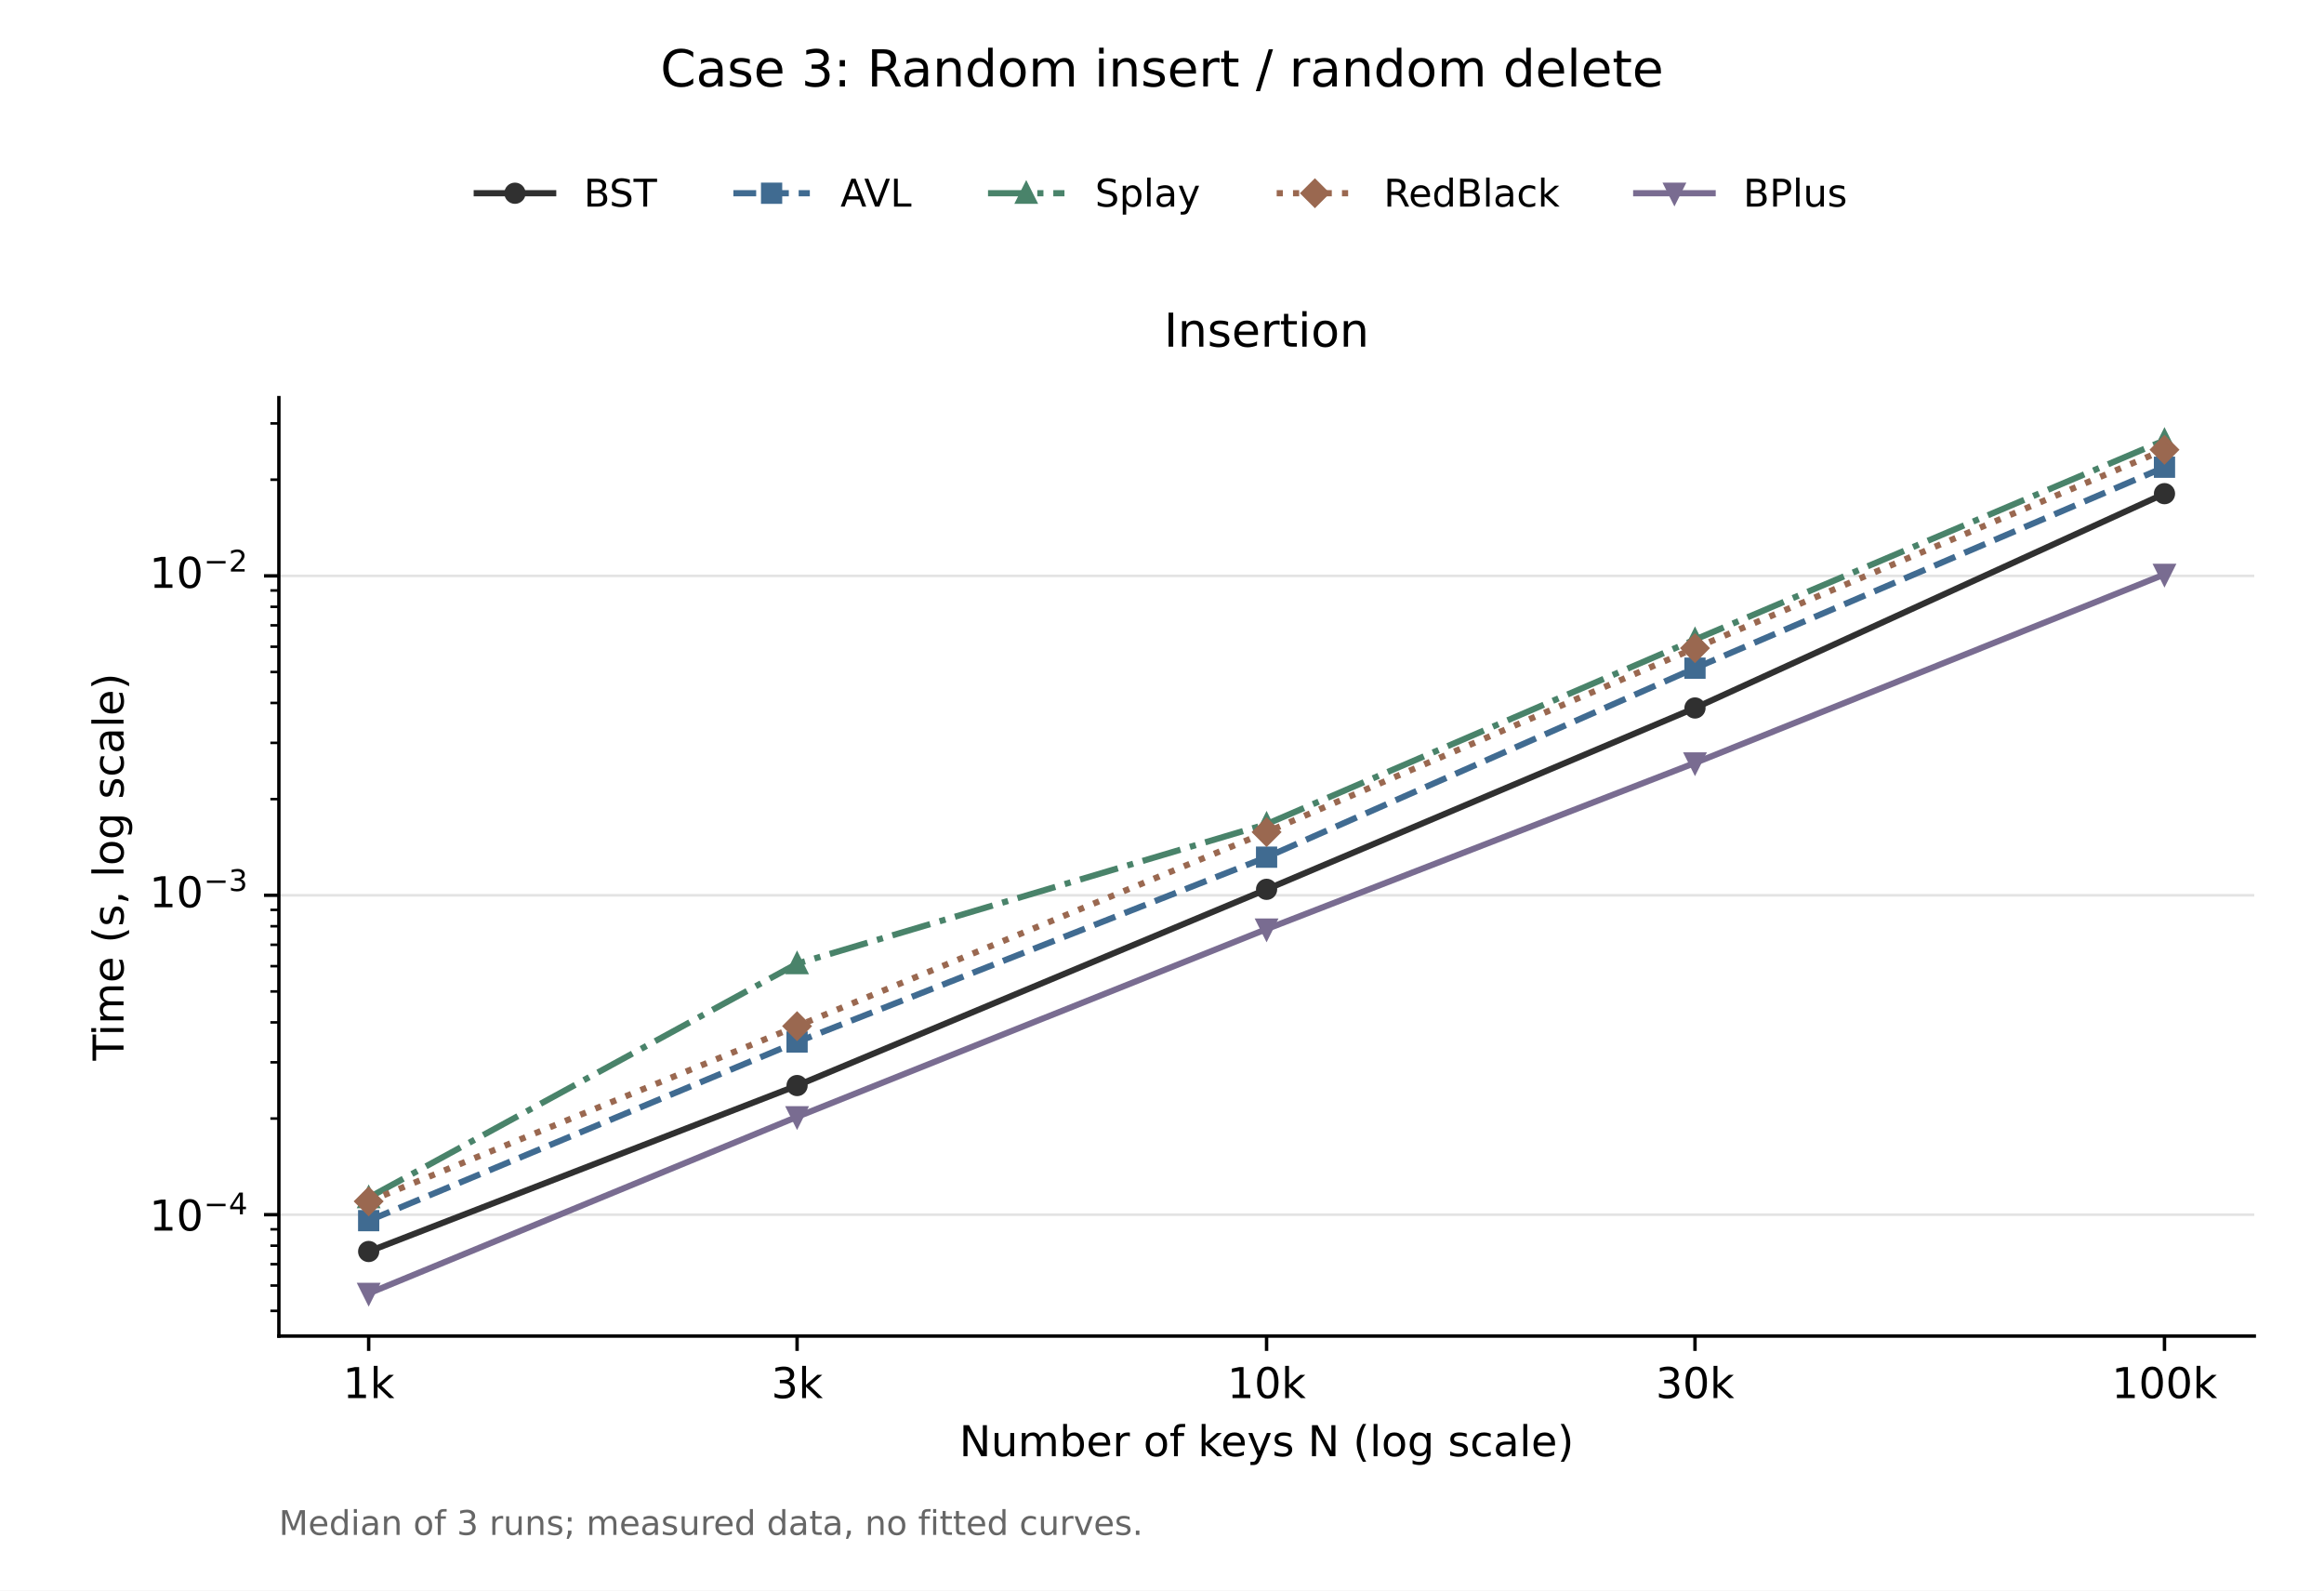
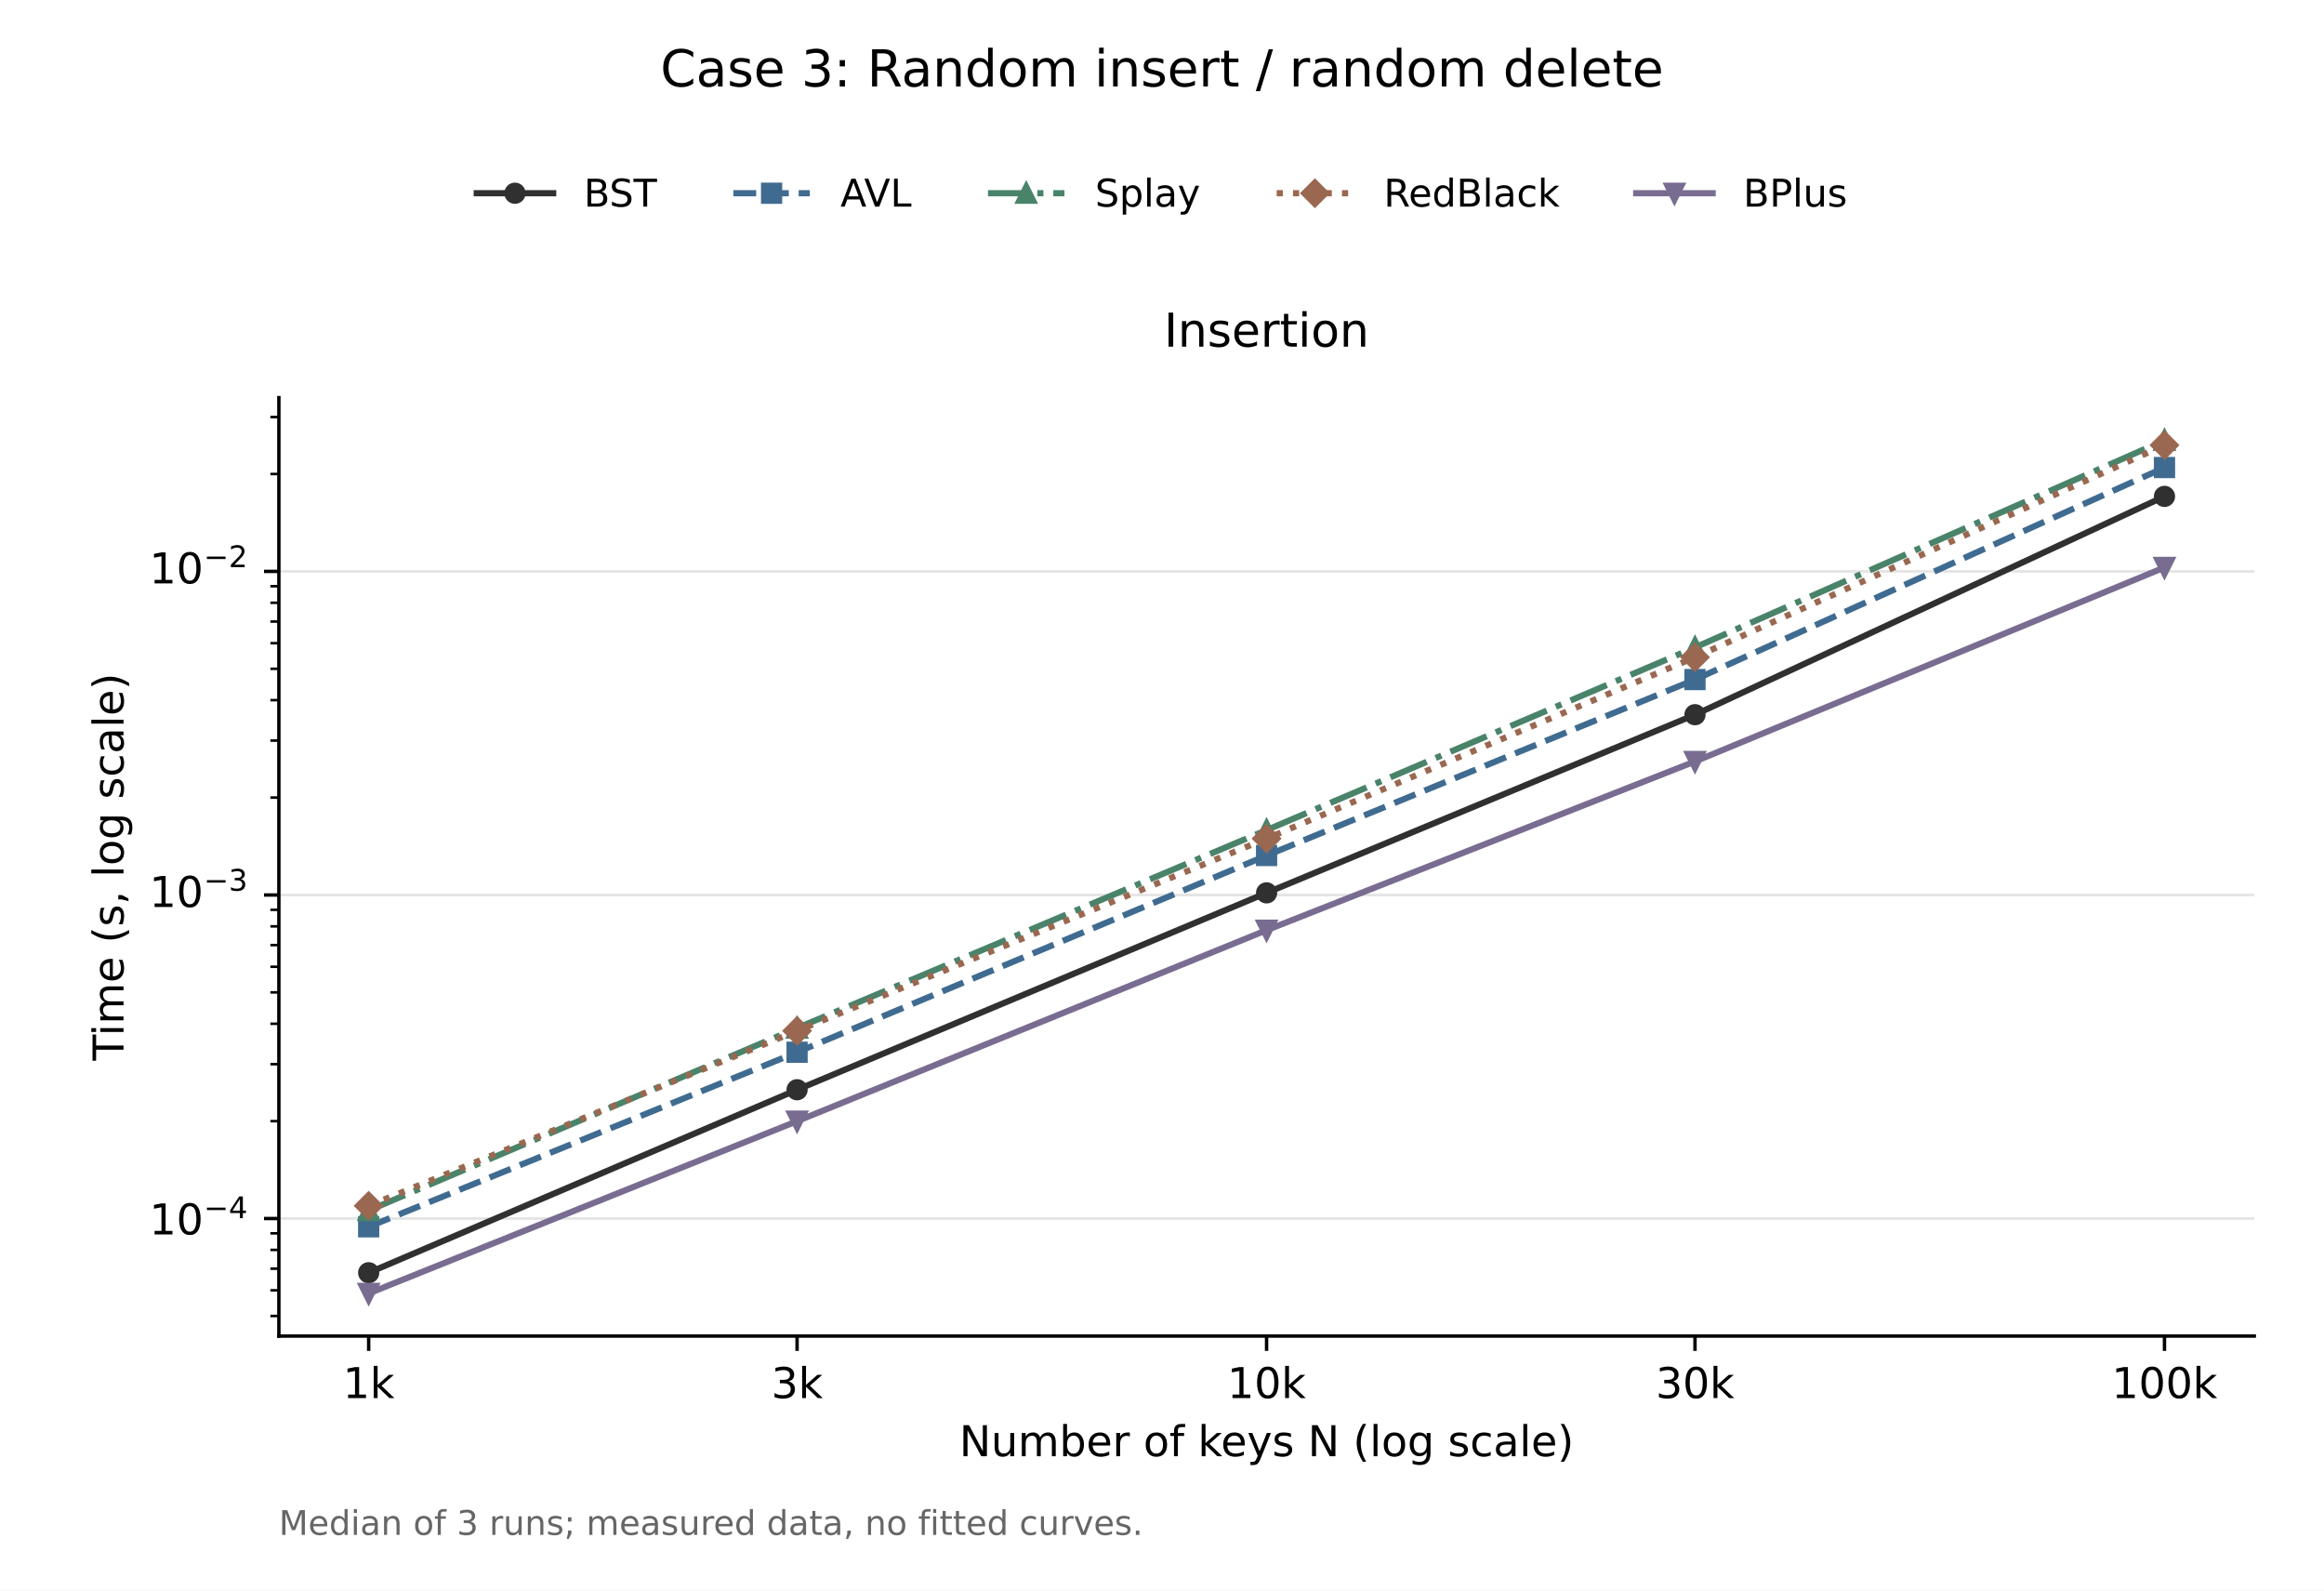
<svg xmlns="http://www.w3.org/2000/svg" xmlns:xlink="http://www.w3.org/1999/xlink" width="547.2pt" height="374.4pt" viewBox="0 0 547.2 374.4" version="1.1">
  <defs>
    <style type="text/css">*{stroke-linejoin: round; stroke-linecap: butt}</style>
  </defs>
  <g id="figure_1">
    <g id="patch_1">
      <path d="M 0 374.4  L 547.2 374.4  L 547.2 0  L 0 0  z " style="fill: #ffffff" />
    </g>
    <g id="axes_1">
      <g id="patch_2">
        <path d="M 65.664 314.496  L 530.784 314.496  L 530.784 93.6  L 65.664 93.6  z " style="fill: #ffffff" />
      </g>
      <g id="matplotlib.axis_1">
        <g id="xtick_1">
          <g id="line2d_1">
            <defs>
-               <path id="m54745fdbeb" d="M 0 0  L 0 3.5  " style="stroke: #000000; stroke-width: 0.8" />
+               <path id="md46efdbc06" d="M 0 0  L 0 3.5  " style="stroke: #000000; stroke-width: 0.8" />
            </defs>
            <g>
-               <use xlink:href="#m54745fdbeb" x="86.806" y="314.496" style="stroke: #000000; stroke-width: 0.8" />
+               <use xlink:href="#md46efdbc06" x="86.806" y="314.496" style="stroke: #000000; stroke-width: 0.8" />
            </g>
          </g>
          <g id="text_1">
            <text style="font-size: 10px; font-family: 'DejaVu Sans'; text-anchor: middle" x="86.806" y="329.094" transform="rotate(-0 86.80582 329.0944)">1k</text>
          </g>
        </g>
        <g id="xtick_2">
          <g id="line2d_2">
            <g>
-               <use xlink:href="#m54745fdbeb" x="187.678" y="314.496" style="stroke: #000000; stroke-width: 0.8" />
+               <use xlink:href="#md46efdbc06" x="187.678" y="314.496" style="stroke: #000000; stroke-width: 0.8" />
            </g>
          </g>
          <g id="text_2">
            <text style="font-size: 10px; font-family: 'DejaVu Sans'; text-anchor: middle" x="187.678" y="329.094" transform="rotate(-0 187.6779 329.0944)">3k</text>
          </g>
        </g>
        <g id="xtick_3">
          <g id="line2d_3">
            <g>
-               <use xlink:href="#m54745fdbeb" x="298.224" y="314.496" style="stroke: #000000; stroke-width: 0.8" />
+               <use xlink:href="#md46efdbc06" x="298.224" y="314.496" style="stroke: #000000; stroke-width: 0.8" />
            </g>
          </g>
          <g id="text_3">
            <text style="font-size: 10px; font-family: 'DejaVu Sans'; text-anchor: middle" x="298.224" y="329.094" transform="rotate(-0 298.224 329.0944)">10k</text>
          </g>
        </g>
        <g id="xtick_4">
          <g id="line2d_4">
            <g>
-               <use xlink:href="#m54745fdbeb" x="399.096" y="314.496" style="stroke: #000000; stroke-width: 0.8" />
+               <use xlink:href="#md46efdbc06" x="399.096" y="314.496" style="stroke: #000000; stroke-width: 0.8" />
            </g>
          </g>
          <g id="text_4">
            <text style="font-size: 10px; font-family: 'DejaVu Sans'; text-anchor: middle" x="399.096" y="329.094" transform="rotate(-0 399.0961 329.0944)">30k</text>
          </g>
        </g>
        <g id="xtick_5">
          <g id="line2d_5">
            <g>
-               <use xlink:href="#m54745fdbeb" x="509.642" y="314.496" style="stroke: #000000; stroke-width: 0.8" />
+               <use xlink:href="#md46efdbc06" x="509.642" y="314.496" style="stroke: #000000; stroke-width: 0.8" />
            </g>
          </g>
          <g id="text_5">
            <text style="font-size: 10px; font-family: 'DejaVu Sans'; text-anchor: middle" x="509.642" y="329.094" transform="rotate(-0 509.6422 329.0944)">100k</text>
          </g>
        </g>
        <g id="text_6">
          <text style="font-size: 10px; font-family: 'DejaVu Sans'; text-anchor: middle" x="298.224" y="342.773" transform="rotate(-0 298.224 342.7726)">Number of keys N (log scale)</text>
        </g>
      </g>
      <g id="matplotlib.axis_2">
        <g id="ytick_1">
          <g id="line2d_6">
-             <path d="M 65.664 285.927  L 530.784 285.927  " clip-path="url(#p3ec36be7d4)" style="fill: none; stroke: #e3e3e3; stroke-width: 0.6; stroke-linecap: square" />
+             <path d="M 65.664 286.834  L 530.784 286.834  " clip-path="url(#p3695f54dad)" style="fill: none; stroke: #e3e3e3; stroke-width: 0.6; stroke-linecap: square" />
          </g>
          <g id="line2d_7">
            <defs>
-               <path id="mdf35b6ac61" d="M 0 0  L -3.5 0  " style="stroke: #000000; stroke-width: 0.8" />
+               <path id="md2624b927e" d="M 0 0  L -3.5 0  " style="stroke: #000000; stroke-width: 0.8" />
            </defs>
            <g>
-               <use xlink:href="#mdf35b6ac61" x="65.664" y="285.927" style="stroke: #000000; stroke-width: 0.8" />
+               <use xlink:href="#md2624b927e" x="65.664" y="286.834" style="stroke: #000000; stroke-width: 0.8" />
            </g>
          </g>
          <g id="text_7">
-             <g transform="translate(35.164 289.7264)">
+             <g transform="translate(35.164 290.6328)">
              <text>
                <tspan x="0" y="-0.064" style="font-size: 10px; font-family: 'DejaVu Sans'">1</tspan>
                <tspan x="6.362" y="-0.064" style="font-size: 10px; font-family: 'DejaVu Sans'">0</tspan>
                <tspan x="12.82" y="-3.892" style="font-size: 7px; font-family: 'DejaVu Sans'">−</tspan>
                <tspan x="18.686" y="-3.892" style="font-size: 7px; font-family: 'DejaVu Sans'">4</tspan>
              </text>
            </g>
          </g>
        </g>
        <g id="ytick_2">
          <g id="line2d_8">
-             <path d="M 65.664 210.737  L 530.784 210.737  " clip-path="url(#p3ec36be7d4)" style="fill: none; stroke: #e3e3e3; stroke-width: 0.6; stroke-linecap: square" />
+             <path d="M 65.664 210.669  L 530.784 210.669  " clip-path="url(#p3695f54dad)" style="fill: none; stroke: #e3e3e3; stroke-width: 0.6; stroke-linecap: square" />
          </g>
          <g id="line2d_9">
            <g>
-               <use xlink:href="#mdf35b6ac61" x="65.664" y="210.737" style="stroke: #000000; stroke-width: 0.8" />
+               <use xlink:href="#md2624b927e" x="65.664" y="210.669" style="stroke: #000000; stroke-width: 0.8" />
            </g>
          </g>
          <g id="text_8">
-             <g transform="translate(35.164 214.5364)">
+             <g transform="translate(35.164 214.4678)">
              <text>
                <tspan x="0" y="-0.977" style="font-size: 10px; font-family: 'DejaVu Sans'">1</tspan>
                <tspan x="6.362" y="-0.977" style="font-size: 10px; font-family: 'DejaVu Sans'">0</tspan>
                <tspan x="12.82" y="-4.805" style="font-size: 7px; font-family: 'DejaVu Sans'">−</tspan>
                <tspan x="18.686" y="-4.805" style="font-size: 7px; font-family: 'DejaVu Sans'">3</tspan>
              </text>
            </g>
          </g>
        </g>
        <g id="ytick_3">
          <g id="line2d_10">
-             <path d="M 65.664 135.547  L 530.784 135.547  " clip-path="url(#p3ec36be7d4)" style="fill: none; stroke: #e3e3e3; stroke-width: 0.6; stroke-linecap: square" />
+             <path d="M 65.664 134.504  L 530.784 134.504  " clip-path="url(#p3695f54dad)" style="fill: none; stroke: #e3e3e3; stroke-width: 0.6; stroke-linecap: square" />
          </g>
          <g id="line2d_11">
            <g>
-               <use xlink:href="#mdf35b6ac61" x="65.664" y="135.547" style="stroke: #000000; stroke-width: 0.8" />
+               <use xlink:href="#md2624b927e" x="65.664" y="134.504" style="stroke: #000000; stroke-width: 0.8" />
            </g>
          </g>
          <g id="text_9">
-             <g transform="translate(35.164 139.3464)">
+             <g transform="translate(35.164 138.3028)">
              <text>
                <tspan x="0" y="-0.977" style="font-size: 10px; font-family: 'DejaVu Sans'">1</tspan>
                <tspan x="6.362" y="-0.977" style="font-size: 10px; font-family: 'DejaVu Sans'">0</tspan>
                <tspan x="12.82" y="-4.805" style="font-size: 7px; font-family: 'DejaVu Sans'">−</tspan>
                <tspan x="18.686" y="-4.805" style="font-size: 7px; font-family: 'DejaVu Sans'">2</tspan>
              </text>
            </g>
          </g>
        </g>
        <g id="ytick_4">
          <g id="line2d_12">
            <defs>
-               <path id="m59d3642c38" d="M 0 0  L -2 0  " style="stroke: #000000; stroke-width: 0.6" />
+               <path id="m84ccd4713a" d="M 0 0  L -2 0  " style="stroke: #000000; stroke-width: 0.6" />
            </defs>
            <g>
-               <use xlink:href="#m59d3642c38" x="65.664" y="308.562" style="stroke: #000000; stroke-width: 0.6" />
+               <use xlink:href="#m84ccd4713a" x="65.664" y="309.762" style="stroke: #000000; stroke-width: 0.6" />
            </g>
          </g>
        </g>
        <g id="ytick_5">
          <g id="line2d_13">
            <g>
-               <use xlink:href="#m59d3642c38" x="65.664" y="302.608" style="stroke: #000000; stroke-width: 0.6" />
+               <use xlink:href="#m84ccd4713a" x="65.664" y="303.731" style="stroke: #000000; stroke-width: 0.6" />
            </g>
          </g>
        </g>
        <g id="ytick_6">
          <g id="line2d_14">
            <g>
-               <use xlink:href="#m59d3642c38" x="65.664" y="297.574" style="stroke: #000000; stroke-width: 0.6" />
+               <use xlink:href="#m84ccd4713a" x="65.664" y="298.632" style="stroke: #000000; stroke-width: 0.6" />
            </g>
          </g>
        </g>
        <g id="ytick_7">
          <g id="line2d_15">
            <g>
-               <use xlink:href="#m59d3642c38" x="65.664" y="293.214" style="stroke: #000000; stroke-width: 0.6" />
+               <use xlink:href="#m84ccd4713a" x="65.664" y="294.215" style="stroke: #000000; stroke-width: 0.6" />
            </g>
          </g>
        </g>
        <g id="ytick_8">
          <g id="line2d_16">
            <g>
-               <use xlink:href="#m59d3642c38" x="65.664" y="289.368" style="stroke: #000000; stroke-width: 0.6" />
+               <use xlink:href="#m84ccd4713a" x="65.664" y="290.319" style="stroke: #000000; stroke-width: 0.6" />
            </g>
          </g>
        </g>
        <g id="ytick_9">
          <g id="line2d_17">
            <g>
-               <use xlink:href="#m59d3642c38" x="65.664" y="263.293" style="stroke: #000000; stroke-width: 0.6" />
+               <use xlink:href="#m84ccd4713a" x="65.664" y="263.906" style="stroke: #000000; stroke-width: 0.6" />
            </g>
          </g>
        </g>
        <g id="ytick_10">
          <g id="line2d_18">
            <g>
-               <use xlink:href="#m59d3642c38" x="65.664" y="250.052" style="stroke: #000000; stroke-width: 0.6" />
+               <use xlink:href="#m84ccd4713a" x="65.664" y="250.494" style="stroke: #000000; stroke-width: 0.6" />
            </g>
          </g>
        </g>
        <g id="ytick_11">
          <g id="line2d_19">
            <g>
-               <use xlink:href="#m59d3642c38" x="65.664" y="240.658" style="stroke: #000000; stroke-width: 0.6" />
+               <use xlink:href="#m84ccd4713a" x="65.664" y="240.978" style="stroke: #000000; stroke-width: 0.6" />
            </g>
          </g>
        </g>
        <g id="ytick_12">
          <g id="line2d_20">
            <g>
-               <use xlink:href="#m59d3642c38" x="65.664" y="233.372" style="stroke: #000000; stroke-width: 0.6" />
+               <use xlink:href="#m84ccd4713a" x="65.664" y="233.597" style="stroke: #000000; stroke-width: 0.6" />
            </g>
          </g>
        </g>
        <g id="ytick_13">
          <g id="line2d_21">
            <g>
-               <use xlink:href="#m59d3642c38" x="65.664" y="227.418" style="stroke: #000000; stroke-width: 0.6" />
+               <use xlink:href="#m84ccd4713a" x="65.664" y="227.566" style="stroke: #000000; stroke-width: 0.6" />
            </g>
          </g>
        </g>
        <g id="ytick_14">
          <g id="line2d_22">
            <g>
-               <use xlink:href="#m59d3642c38" x="65.664" y="222.384" style="stroke: #000000; stroke-width: 0.6" />
+               <use xlink:href="#m84ccd4713a" x="65.664" y="222.467" style="stroke: #000000; stroke-width: 0.6" />
            </g>
          </g>
        </g>
        <g id="ytick_15">
          <g id="line2d_23">
            <g>
-               <use xlink:href="#m59d3642c38" x="65.664" y="218.024" style="stroke: #000000; stroke-width: 0.6" />
+               <use xlink:href="#m84ccd4713a" x="65.664" y="218.05" style="stroke: #000000; stroke-width: 0.6" />
            </g>
          </g>
        </g>
        <g id="ytick_16">
          <g id="line2d_24">
            <g>
-               <use xlink:href="#m59d3642c38" x="65.664" y="214.178" style="stroke: #000000; stroke-width: 0.6" />
+               <use xlink:href="#m84ccd4713a" x="65.664" y="214.154" style="stroke: #000000; stroke-width: 0.6" />
            </g>
          </g>
        </g>
        <g id="ytick_17">
          <g id="line2d_25">
            <g>
-               <use xlink:href="#m59d3642c38" x="65.664" y="188.103" style="stroke: #000000; stroke-width: 0.6" />
+               <use xlink:href="#m84ccd4713a" x="65.664" y="187.741" style="stroke: #000000; stroke-width: 0.6" />
            </g>
          </g>
        </g>
        <g id="ytick_18">
          <g id="line2d_26">
            <g>
-               <use xlink:href="#m59d3642c38" x="65.664" y="174.862" style="stroke: #000000; stroke-width: 0.6" />
+               <use xlink:href="#m84ccd4713a" x="65.664" y="174.329" style="stroke: #000000; stroke-width: 0.6" />
            </g>
          </g>
        </g>
        <g id="ytick_19">
          <g id="line2d_27">
            <g>
-               <use xlink:href="#m59d3642c38" x="65.664" y="165.468" style="stroke: #000000; stroke-width: 0.6" />
+               <use xlink:href="#m84ccd4713a" x="65.664" y="164.813" style="stroke: #000000; stroke-width: 0.6" />
            </g>
          </g>
        </g>
        <g id="ytick_20">
          <g id="line2d_28">
            <g>
-               <use xlink:href="#m59d3642c38" x="65.664" y="158.182" style="stroke: #000000; stroke-width: 0.6" />
+               <use xlink:href="#m84ccd4713a" x="65.664" y="157.431" style="stroke: #000000; stroke-width: 0.6" />
            </g>
          </g>
        </g>
        <g id="ytick_21">
          <g id="line2d_29">
            <g>
-               <use xlink:href="#m59d3642c38" x="65.664" y="152.228" style="stroke: #000000; stroke-width: 0.6" />
+               <use xlink:href="#m84ccd4713a" x="65.664" y="151.401" style="stroke: #000000; stroke-width: 0.6" />
            </g>
          </g>
        </g>
        <g id="ytick_22">
          <g id="line2d_30">
            <g>
-               <use xlink:href="#m59d3642c38" x="65.664" y="147.194" style="stroke: #000000; stroke-width: 0.6" />
+               <use xlink:href="#m84ccd4713a" x="65.664" y="146.302" style="stroke: #000000; stroke-width: 0.6" />
            </g>
          </g>
        </g>
        <g id="ytick_23">
          <g id="line2d_31">
            <g>
-               <use xlink:href="#m59d3642c38" x="65.664" y="142.834" style="stroke: #000000; stroke-width: 0.6" />
+               <use xlink:href="#m84ccd4713a" x="65.664" y="141.885" style="stroke: #000000; stroke-width: 0.6" />
            </g>
          </g>
        </g>
        <g id="ytick_24">
          <g id="line2d_32">
            <g>
-               <use xlink:href="#m59d3642c38" x="65.664" y="138.988" style="stroke: #000000; stroke-width: 0.6" />
+               <use xlink:href="#m84ccd4713a" x="65.664" y="137.989" style="stroke: #000000; stroke-width: 0.6" />
            </g>
          </g>
        </g>
        <g id="ytick_25">
          <g id="line2d_33">
            <g>
-               <use xlink:href="#m59d3642c38" x="65.664" y="112.913" style="stroke: #000000; stroke-width: 0.6" />
+               <use xlink:href="#m84ccd4713a" x="65.664" y="111.576" style="stroke: #000000; stroke-width: 0.6" />
            </g>
          </g>
        </g>
        <g id="ytick_26">
          <g id="line2d_34">
            <g>
-               <use xlink:href="#m59d3642c38" x="65.664" y="99.672" style="stroke: #000000; stroke-width: 0.6" />
+               <use xlink:href="#m84ccd4713a" x="65.664" y="98.164" style="stroke: #000000; stroke-width: 0.6" />
            </g>
          </g>
        </g>
        <g id="text_10">
          <text style="font-size: 10px; font-family: 'DejaVu Sans'; text-anchor: middle" x="29.084" y="204.048" transform="rotate(-90 29.08431 204.048)">Time (s, log scale)</text>
        </g>
      </g>
      <g id="line2d_35">
-         <path d="M 86.806 294.589  L 187.678 255.526  L 298.224 209.34  L 399.096 166.651  L 509.642 116.202  " clip-path="url(#p3ec36be7d4)" style="fill: none; stroke: #303030; stroke-width: 1.45; stroke-linecap: square" />
+         <path d="M 86.806 299.591  L 187.678 256.511  L 298.224 210.17  L 399.096 168.232  L 509.642 116.845  " clip-path="url(#p3695f54dad)" style="fill: none; stroke: #303030; stroke-width: 1.45; stroke-linecap: square" />
        <defs>
-           <path id="m50fb99a3ab" d="M 0 2  C 0.53 2 1.039 1.789 1.414 1.414  C 1.789 1.039 2 0.53 2 0  C 2 -0.53 1.789 -1.039 1.414 -1.414  C 1.039 -1.789 0.53 -2 0 -2  C -0.53 -2 -1.039 -1.789 -1.414 -1.414  C -1.789 -1.039 -2 -0.53 -2 0  C -2 0.53 -1.789 1.039 -1.414 1.414  C -1.039 1.789 -0.53 2 0 2  z " style="stroke: #303030" />
+           <path id="mcc178bd9d1" d="M 0 2  C 0.53 2 1.039 1.789 1.414 1.414  C 1.789 1.039 2 0.53 2 0  C 2 -0.53 1.789 -1.039 1.414 -1.414  C 1.039 -1.789 0.53 -2 0 -2  C -0.53 -2 -1.039 -1.789 -1.414 -1.414  C -1.789 -1.039 -2 -0.53 -2 0  C -2 0.53 -1.789 1.039 -1.414 1.414  C -1.039 1.789 -0.53 2 0 2  z " style="stroke: #303030" />
        </defs>
-         <g clip-path="url(#p3ec36be7d4)">
-           <use xlink:href="#m50fb99a3ab" x="86.806" y="294.589" style="fill: #303030; stroke: #303030" />
-           <use xlink:href="#m50fb99a3ab" x="187.678" y="255.526" style="fill: #303030; stroke: #303030" />
-           <use xlink:href="#m50fb99a3ab" x="298.224" y="209.34" style="fill: #303030; stroke: #303030" />
-           <use xlink:href="#m50fb99a3ab" x="399.096" y="166.651" style="fill: #303030; stroke: #303030" />
-           <use xlink:href="#m50fb99a3ab" x="509.642" y="116.202" style="fill: #303030; stroke: #303030" />
+         <g clip-path="url(#p3695f54dad)">
+           <use xlink:href="#mcc178bd9d1" x="86.806" y="299.591" style="fill: #303030; stroke: #303030" />
+           <use xlink:href="#mcc178bd9d1" x="187.678" y="256.511" style="fill: #303030; stroke: #303030" />
+           <use xlink:href="#mcc178bd9d1" x="298.224" y="210.17" style="fill: #303030; stroke: #303030" />
+           <use xlink:href="#mcc178bd9d1" x="399.096" y="168.232" style="fill: #303030; stroke: #303030" />
+           <use xlink:href="#mcc178bd9d1" x="509.642" y="116.845" style="fill: #303030; stroke: #303030" />
        </g>
      </g>
      <g id="line2d_36">
-         <path d="M 86.806 287.328  L 187.678 245.272  L 298.224 201.77  L 399.096 157.28  L 509.642 109.979  " clip-path="url(#p3ec36be7d4)" style="fill: none; stroke-dasharray: 5.365,2.32; stroke-dashoffset: 0; stroke: #406b91; stroke-width: 1.45" />
+         <path d="M 86.806 288.775  L 187.678 247.684  L 298.224 201.377  L 399.096 159.959  L 509.642 110.052  " clip-path="url(#p3695f54dad)" style="fill: none; stroke-dasharray: 5.365,2.32; stroke-dashoffset: 0; stroke: #406b91; stroke-width: 1.45" />
        <defs>
-           <path id="m33306c5feb" d="M -2 2  L 2 2  L 2 -2  L -2 -2  z " style="stroke: #406b91; stroke-linejoin: miter" />
+           <path id="m758c4c8736" d="M -2 2  L 2 2  L 2 -2  L -2 -2  z " style="stroke: #406b91; stroke-linejoin: miter" />
        </defs>
-         <g clip-path="url(#p3ec36be7d4)">
-           <use xlink:href="#m33306c5feb" x="86.806" y="287.328" style="fill: #406b91; stroke: #406b91; stroke-linejoin: miter" />
-           <use xlink:href="#m33306c5feb" x="187.678" y="245.272" style="fill: #406b91; stroke: #406b91; stroke-linejoin: miter" />
-           <use xlink:href="#m33306c5feb" x="298.224" y="201.77" style="fill: #406b91; stroke: #406b91; stroke-linejoin: miter" />
-           <use xlink:href="#m33306c5feb" x="399.096" y="157.28" style="fill: #406b91; stroke: #406b91; stroke-linejoin: miter" />
-           <use xlink:href="#m33306c5feb" x="509.642" y="109.979" style="fill: #406b91; stroke: #406b91; stroke-linejoin: miter" />
+         <g clip-path="url(#p3695f54dad)">
+           <use xlink:href="#m758c4c8736" x="86.806" y="288.775" style="fill: #406b91; stroke: #406b91; stroke-linejoin: miter" />
+           <use xlink:href="#m758c4c8736" x="187.678" y="247.684" style="fill: #406b91; stroke: #406b91; stroke-linejoin: miter" />
+           <use xlink:href="#m758c4c8736" x="298.224" y="201.377" style="fill: #406b91; stroke: #406b91; stroke-linejoin: miter" />
+           <use xlink:href="#m758c4c8736" x="399.096" y="159.959" style="fill: #406b91; stroke: #406b91; stroke-linejoin: miter" />
+           <use xlink:href="#m758c4c8736" x="509.642" y="110.052" style="fill: #406b91; stroke: #406b91; stroke-linejoin: miter" />
        </g>
      </g>
      <g id="line2d_37">
-         <path d="M 86.806 281.907  L 187.678 226.835  L 298.224 193.983  L 399.096 150.551  L 509.642 103.641  " clip-path="url(#p3ec36be7d4)" style="fill: none; stroke-dasharray: 9.28,2.32,1.45,2.32; stroke-dashoffset: 0; stroke: #49836a; stroke-width: 1.45" />
+         <path d="M 86.806 284.937  L 187.678 242.002  L 298.224 195.394  L 399.096 152.397  L 509.642 103.641  " clip-path="url(#p3695f54dad)" style="fill: none; stroke-dasharray: 9.28,2.32,1.45,2.32; stroke-dashoffset: 0; stroke: #49836a; stroke-width: 1.45" />
        <defs>
-           <path id="macaffedb19" d="M 0 -2  L -2 2  L 2 2  z " style="stroke: #49836a; stroke-linejoin: miter" />
+           <path id="me19088ff24" d="M 0 -2  L -2 2  L 2 2  z " style="stroke: #49836a; stroke-linejoin: miter" />
        </defs>
-         <g clip-path="url(#p3ec36be7d4)">
-           <use xlink:href="#macaffedb19" x="86.806" y="281.907" style="fill: #49836a; stroke: #49836a; stroke-linejoin: miter" />
-           <use xlink:href="#macaffedb19" x="187.678" y="226.835" style="fill: #49836a; stroke: #49836a; stroke-linejoin: miter" />
-           <use xlink:href="#macaffedb19" x="298.224" y="193.983" style="fill: #49836a; stroke: #49836a; stroke-linejoin: miter" />
-           <use xlink:href="#macaffedb19" x="399.096" y="150.551" style="fill: #49836a; stroke: #49836a; stroke-linejoin: miter" />
-           <use xlink:href="#macaffedb19" x="509.642" y="103.641" style="fill: #49836a; stroke: #49836a; stroke-linejoin: miter" />
+         <g clip-path="url(#p3695f54dad)">
+           <use xlink:href="#me19088ff24" x="86.806" y="284.937" style="fill: #49836a; stroke: #49836a; stroke-linejoin: miter" />
+           <use xlink:href="#me19088ff24" x="187.678" y="242.002" style="fill: #49836a; stroke: #49836a; stroke-linejoin: miter" />
+           <use xlink:href="#me19088ff24" x="298.224" y="195.394" style="fill: #49836a; stroke: #49836a; stroke-linejoin: miter" />
+           <use xlink:href="#me19088ff24" x="399.096" y="152.397" style="fill: #49836a; stroke: #49836a; stroke-linejoin: miter" />
+           <use xlink:href="#me19088ff24" x="509.642" y="103.641" style="fill: #49836a; stroke: #49836a; stroke-linejoin: miter" />
        </g>
      </g>
      <g id="line2d_38">
-         <path d="M 86.806 282.785  L 187.678 241.544  L 298.224 195.866  L 399.096 152.561  L 509.642 105.863  " clip-path="url(#p3ec36be7d4)" style="fill: none; stroke-dasharray: 1.45,2.393; stroke-dashoffset: 0; stroke: #9a6850; stroke-width: 1.45" />
+         <path d="M 86.806 283.832  L 187.678 242.657  L 298.224 197.398  L 399.096 154.704  L 509.642 104.786  " clip-path="url(#p3695f54dad)" style="fill: none; stroke-dasharray: 1.45,2.393; stroke-dashoffset: 0; stroke: #9a6850; stroke-width: 1.45" />
        <defs>
-           <path id="mdf3977d5fc" d="M 0 2.828  L 2.828 0  L 0 -2.828  L -2.828 0  z " style="stroke: #9a6850; stroke-linejoin: miter" />
+           <path id="m542013fae2" d="M 0 2.828  L 2.828 0  L 0 -2.828  L -2.828 0  z " style="stroke: #9a6850; stroke-linejoin: miter" />
        </defs>
-         <g clip-path="url(#p3ec36be7d4)">
-           <use xlink:href="#mdf3977d5fc" x="86.806" y="282.785" style="fill: #9a6850; stroke: #9a6850; stroke-linejoin: miter" />
-           <use xlink:href="#mdf3977d5fc" x="187.678" y="241.544" style="fill: #9a6850; stroke: #9a6850; stroke-linejoin: miter" />
-           <use xlink:href="#mdf3977d5fc" x="298.224" y="195.866" style="fill: #9a6850; stroke: #9a6850; stroke-linejoin: miter" />
-           <use xlink:href="#mdf3977d5fc" x="399.096" y="152.561" style="fill: #9a6850; stroke: #9a6850; stroke-linejoin: miter" />
-           <use xlink:href="#mdf3977d5fc" x="509.642" y="105.863" style="fill: #9a6850; stroke: #9a6850; stroke-linejoin: miter" />
+         <g clip-path="url(#p3695f54dad)">
+           <use xlink:href="#m542013fae2" x="86.806" y="283.832" style="fill: #9a6850; stroke: #9a6850; stroke-linejoin: miter" />
+           <use xlink:href="#m542013fae2" x="187.678" y="242.657" style="fill: #9a6850; stroke: #9a6850; stroke-linejoin: miter" />
+           <use xlink:href="#m542013fae2" x="298.224" y="197.398" style="fill: #9a6850; stroke: #9a6850; stroke-linejoin: miter" />
+           <use xlink:href="#m542013fae2" x="399.096" y="154.704" style="fill: #9a6850; stroke: #9a6850; stroke-linejoin: miter" />
+           <use xlink:href="#m542013fae2" x="509.642" y="104.786" style="fill: #9a6850; stroke: #9a6850; stroke-linejoin: miter" />
        </g>
      </g>
      <g id="line2d_39">
-         <path d="M 86.806 304.455  L 187.678 262.887  L 298.224 218.696  L 399.096 179.588  L 509.642 135.203  " clip-path="url(#p3ec36be7d4)" style="fill: none; stroke: #796c91; stroke-width: 1.45; stroke-linecap: square" />
+         <path d="M 86.806 304.455  L 187.678 263.906  L 298.224 218.951  L 399.096 179.236  L 509.642 133.569  " clip-path="url(#p3695f54dad)" style="fill: none; stroke: #796c91; stroke-width: 1.45; stroke-linecap: square" />
        <defs>
-           <path id="md33f987243" d="M -0 2  L 2 -2  L -2 -2  z " style="stroke: #796c91; stroke-linejoin: miter" />
+           <path id="m987ae91eec" d="M -0 2  L 2 -2  L -2 -2  z " style="stroke: #796c91; stroke-linejoin: miter" />
        </defs>
-         <g clip-path="url(#p3ec36be7d4)">
-           <use xlink:href="#md33f987243" x="86.806" y="304.455" style="fill: #796c91; stroke: #796c91; stroke-linejoin: miter" />
-           <use xlink:href="#md33f987243" x="187.678" y="262.887" style="fill: #796c91; stroke: #796c91; stroke-linejoin: miter" />
-           <use xlink:href="#md33f987243" x="298.224" y="218.696" style="fill: #796c91; stroke: #796c91; stroke-linejoin: miter" />
-           <use xlink:href="#md33f987243" x="399.096" y="179.588" style="fill: #796c91; stroke: #796c91; stroke-linejoin: miter" />
-           <use xlink:href="#md33f987243" x="509.642" y="135.203" style="fill: #796c91; stroke: #796c91; stroke-linejoin: miter" />
+         <g clip-path="url(#p3695f54dad)">
+           <use xlink:href="#m987ae91eec" x="86.806" y="304.455" style="fill: #796c91; stroke: #796c91; stroke-linejoin: miter" />
+           <use xlink:href="#m987ae91eec" x="187.678" y="263.906" style="fill: #796c91; stroke: #796c91; stroke-linejoin: miter" />
+           <use xlink:href="#m987ae91eec" x="298.224" y="218.951" style="fill: #796c91; stroke: #796c91; stroke-linejoin: miter" />
+           <use xlink:href="#m987ae91eec" x="399.096" y="179.236" style="fill: #796c91; stroke: #796c91; stroke-linejoin: miter" />
+           <use xlink:href="#m987ae91eec" x="509.642" y="133.569" style="fill: #796c91; stroke: #796c91; stroke-linejoin: miter" />
        </g>
      </g>
      <g id="patch_3">
        <path d="M 65.664 314.496  L 65.664 93.6  " style="fill: none; stroke: #000000; stroke-width: 0.8; stroke-linejoin: miter; stroke-linecap: square" />
      </g>
      <g id="patch_4">
        <path d="M 65.664 314.496  L 530.784 314.496  " style="fill: none; stroke: #000000; stroke-width: 0.8; stroke-linejoin: miter; stroke-linecap: square" />
      </g>
      <g id="text_11">
        <text style="font-size: 11px; font-family: 'DejaVu Sans'; text-anchor: middle" x="298.224" y="81.6" transform="rotate(-0 298.224 81.6)">Insertion</text>
      </g>
    </g>
    <g id="text_12">
      <text style="font-size: 12px; font-family: 'DejaVu Sans'; text-anchor: middle" x="273.6" y="20.35" transform="rotate(-0 273.6 20.35012)">Case 3: Random insert / random delete</text>
    </g>
    <g id="text_13">
      <text style="font-size: 8px; font-family: 'DejaVu Sans'; text-anchor: start; fill: #666666" x="65.664" y="361.296" transform="rotate(-0 65.664 361.296)">Median of 3 runs; measured data, no fitted curves.</text>
    </g>
    <g id="legend_1">
      <g id="line2d_40">
        <path d="M 112.252 45.485  L 121.252 45.485  L 130.252 45.485  " style="fill: none; stroke: #303030; stroke-width: 1.45; stroke-linecap: square" />
        <g>
-           <use xlink:href="#m50fb99a3ab" x="121.252" y="45.485" style="fill: #303030; stroke: #303030" />
+           <use xlink:href="#mcc178bd9d1" x="121.252" y="45.485" style="fill: #303030; stroke: #303030" />
        </g>
      </g>
      <g id="text_14">
        <text style="font-size: 9px; font-family: 'DejaVu Sans'; text-anchor: start" x="137.452" y="48.635" transform="rotate(-0 137.4518 48.63459)">BST</text>
      </g>
      <g id="line2d_41">
        <path d="M 172.68 45.485  L 181.68 45.485  L 190.68 45.485  " style="fill: none; stroke-dasharray: 5.365,2.32; stroke-dashoffset: 0; stroke: #406b91; stroke-width: 1.45" />
        <g>
-           <use xlink:href="#m33306c5feb" x="181.68" y="45.485" style="fill: #406b91; stroke: #406b91; stroke-linejoin: miter" />
+           <use xlink:href="#m758c4c8736" x="181.68" y="45.485" style="fill: #406b91; stroke: #406b91; stroke-linejoin: miter" />
        </g>
      </g>
      <g id="text_15">
        <text style="font-size: 9px; font-family: 'DejaVu Sans'; text-anchor: start" x="197.88" y="48.635" transform="rotate(-0 197.8798 48.63459)">AVL</text>
      </g>
      <g id="line2d_42">
        <path d="M 232.634 45.485  L 241.634 45.485  L 250.634 45.485  " style="fill: none; stroke-dasharray: 9.28,2.32,1.45,2.32; stroke-dashoffset: 0; stroke: #49836a; stroke-width: 1.45" />
        <g>
-           <use xlink:href="#macaffedb19" x="241.634" y="45.485" style="fill: #49836a; stroke: #49836a; stroke-linejoin: miter" />
+           <use xlink:href="#me19088ff24" x="241.634" y="45.485" style="fill: #49836a; stroke: #49836a; stroke-linejoin: miter" />
        </g>
      </g>
      <g id="text_16">
        <text style="font-size: 9px; font-family: 'DejaVu Sans'; text-anchor: start" x="257.834" y="48.635" transform="rotate(-0 257.8338 48.63459)">Splay</text>
      </g>
      <g id="line2d_43">
        <path d="M 300.604 45.485  L 309.604 45.485  L 318.604 45.485  " style="fill: none; stroke-dasharray: 1.45,2.393; stroke-dashoffset: 0; stroke: #9a6850; stroke-width: 1.45" />
        <g>
-           <use xlink:href="#mdf3977d5fc" x="309.604" y="45.485" style="fill: #9a6850; stroke: #9a6850; stroke-linejoin: miter" />
+           <use xlink:href="#m542013fae2" x="309.604" y="45.485" style="fill: #9a6850; stroke: #9a6850; stroke-linejoin: miter" />
        </g>
      </g>
      <g id="text_17">
        <text style="font-size: 9px; font-family: 'DejaVu Sans'; text-anchor: start" x="325.804" y="48.635" transform="rotate(-0 325.8035 48.63459)">RedBlack</text>
      </g>
      <g id="line2d_44">
        <path d="M 385.254 45.485  L 394.254 45.485  L 403.254 45.485  " style="fill: none; stroke: #796c91; stroke-width: 1.45; stroke-linecap: square" />
        <g>
-           <use xlink:href="#md33f987243" x="394.254" y="45.485" style="fill: #796c91; stroke: #796c91; stroke-linejoin: miter" />
+           <use xlink:href="#m987ae91eec" x="394.254" y="45.485" style="fill: #796c91; stroke: #796c91; stroke-linejoin: miter" />
        </g>
      </g>
      <g id="text_18">
        <text style="font-size: 9px; font-family: 'DejaVu Sans'; text-anchor: start" x="410.454" y="48.635" transform="rotate(-0 410.4541 48.63459)">BPlus</text>
      </g>
    </g>
  </g>
  <defs>
-     <clipPath id="p3ec36be7d4">
+     <clipPath id="p3695f54dad">
      <rect x="65.664" y="93.6" width="465.12" height="220.896" />
    </clipPath>
  </defs>
</svg>
